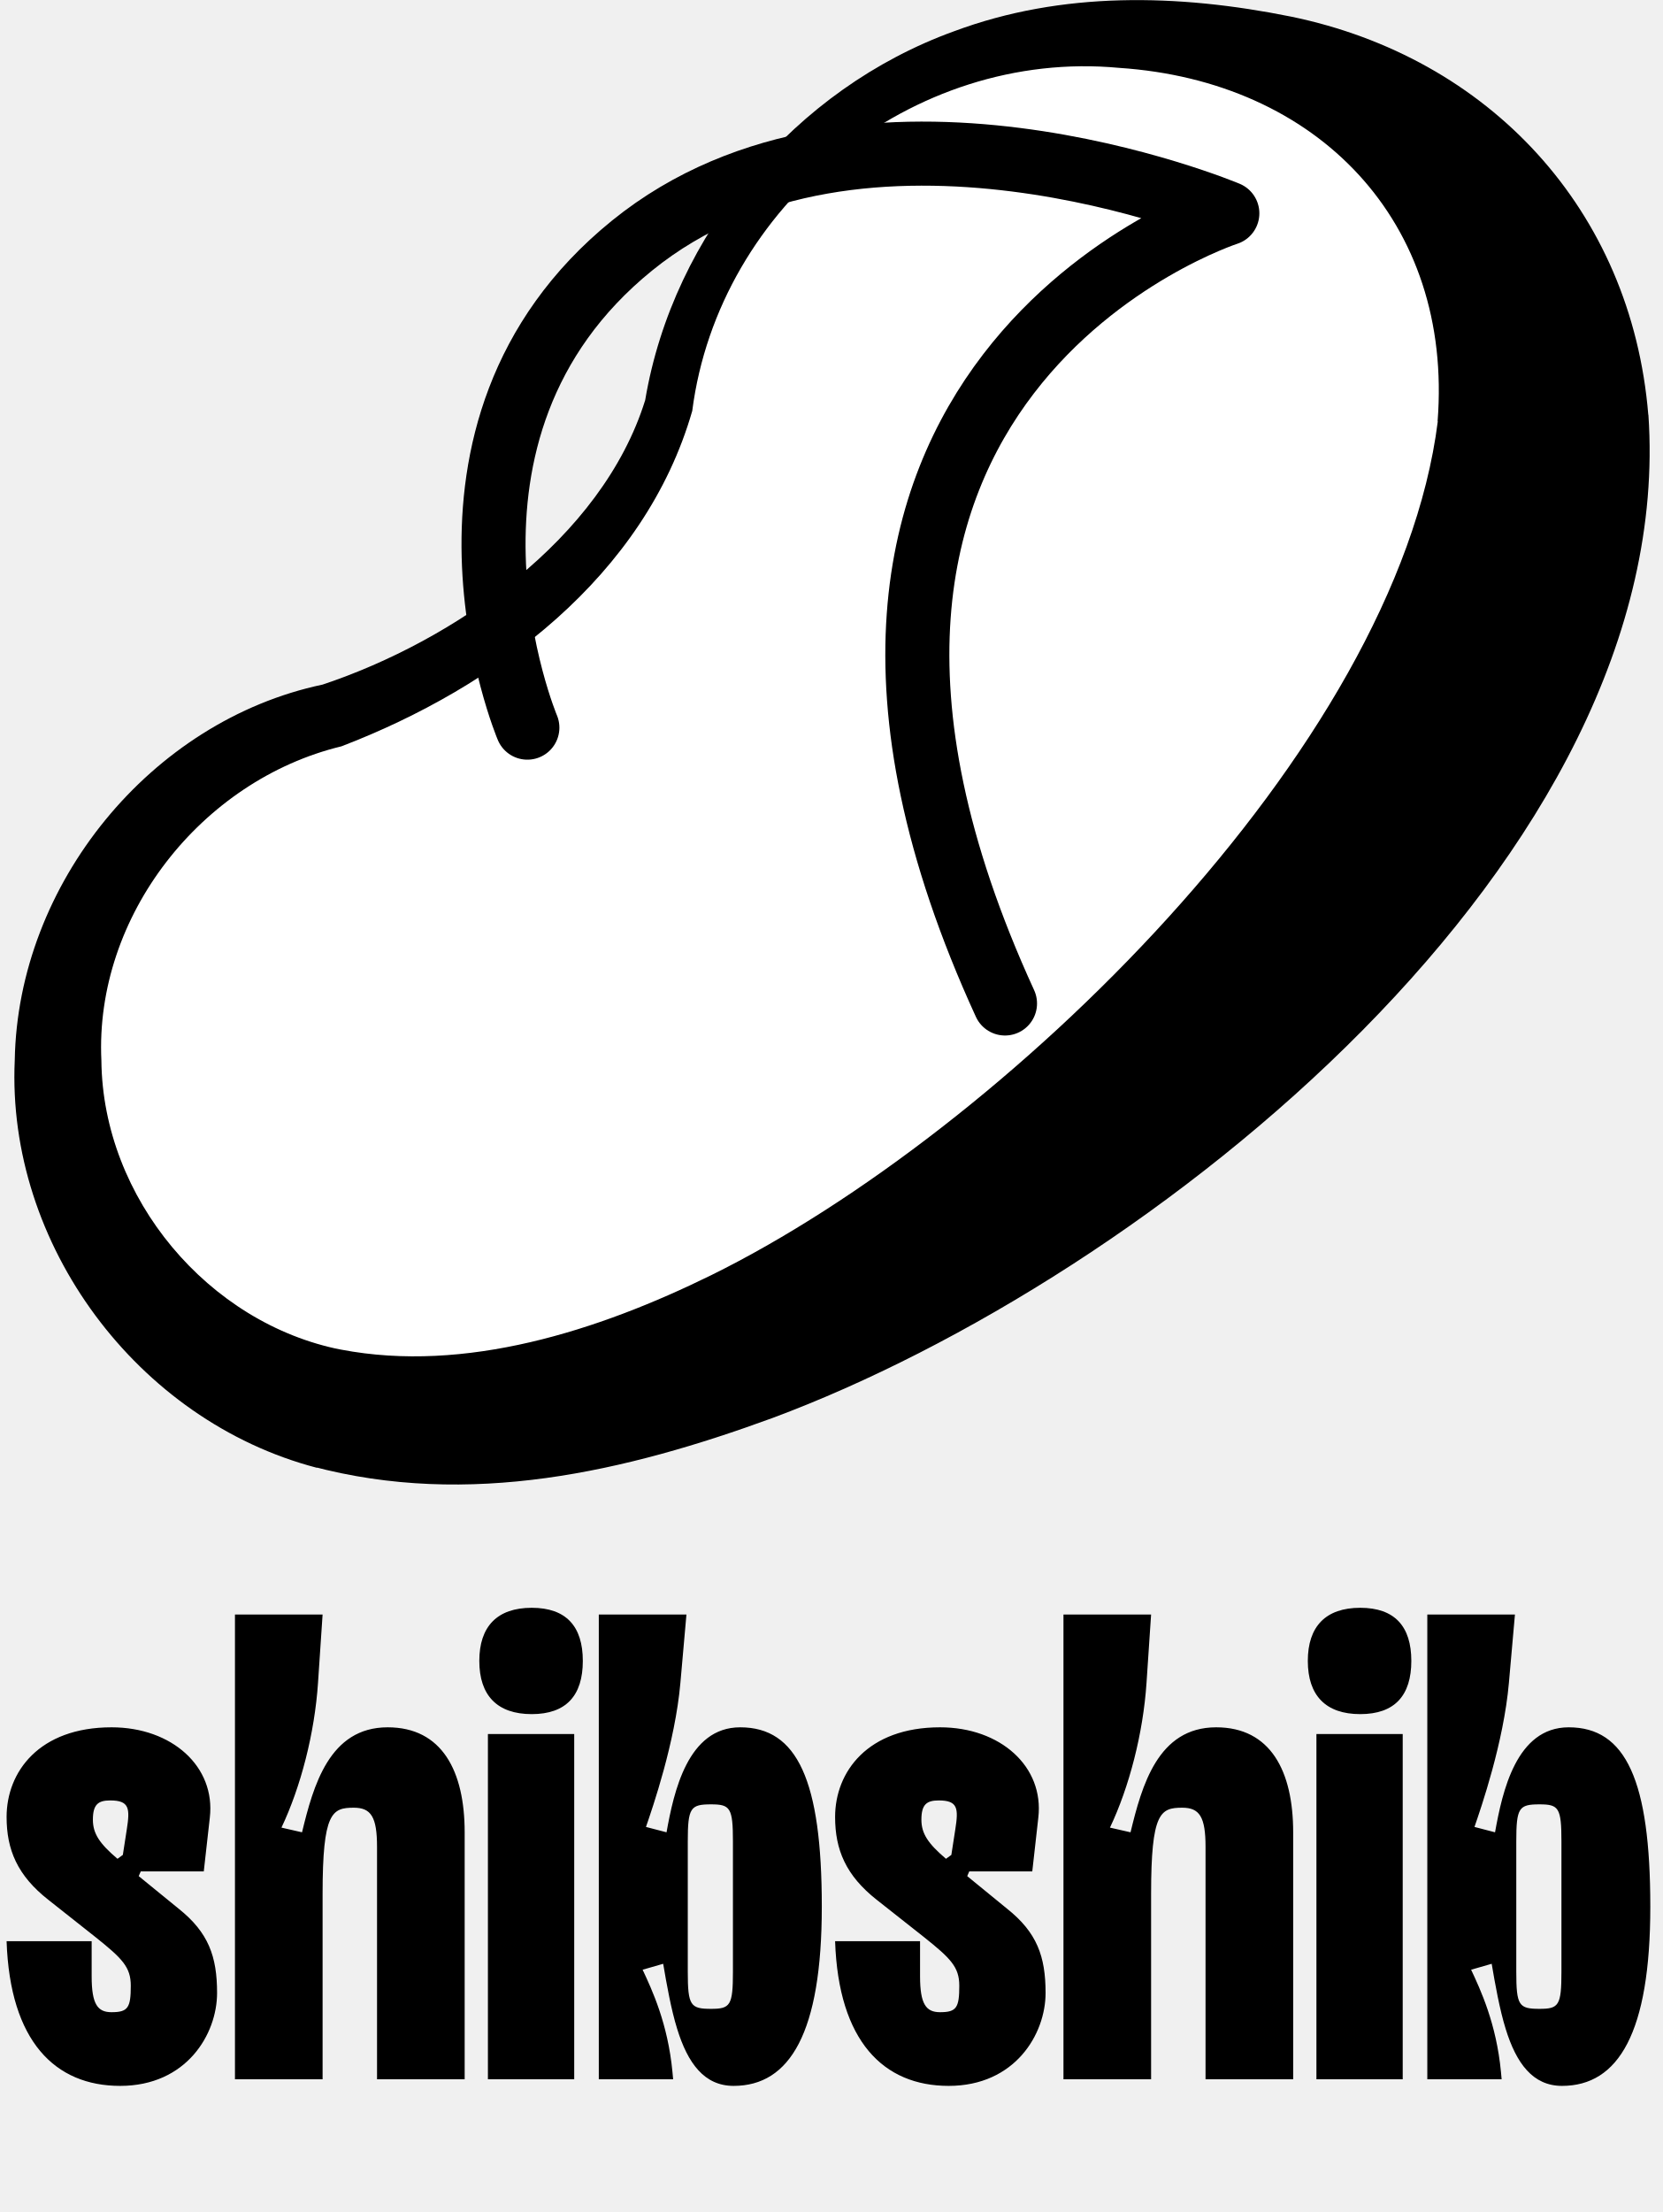
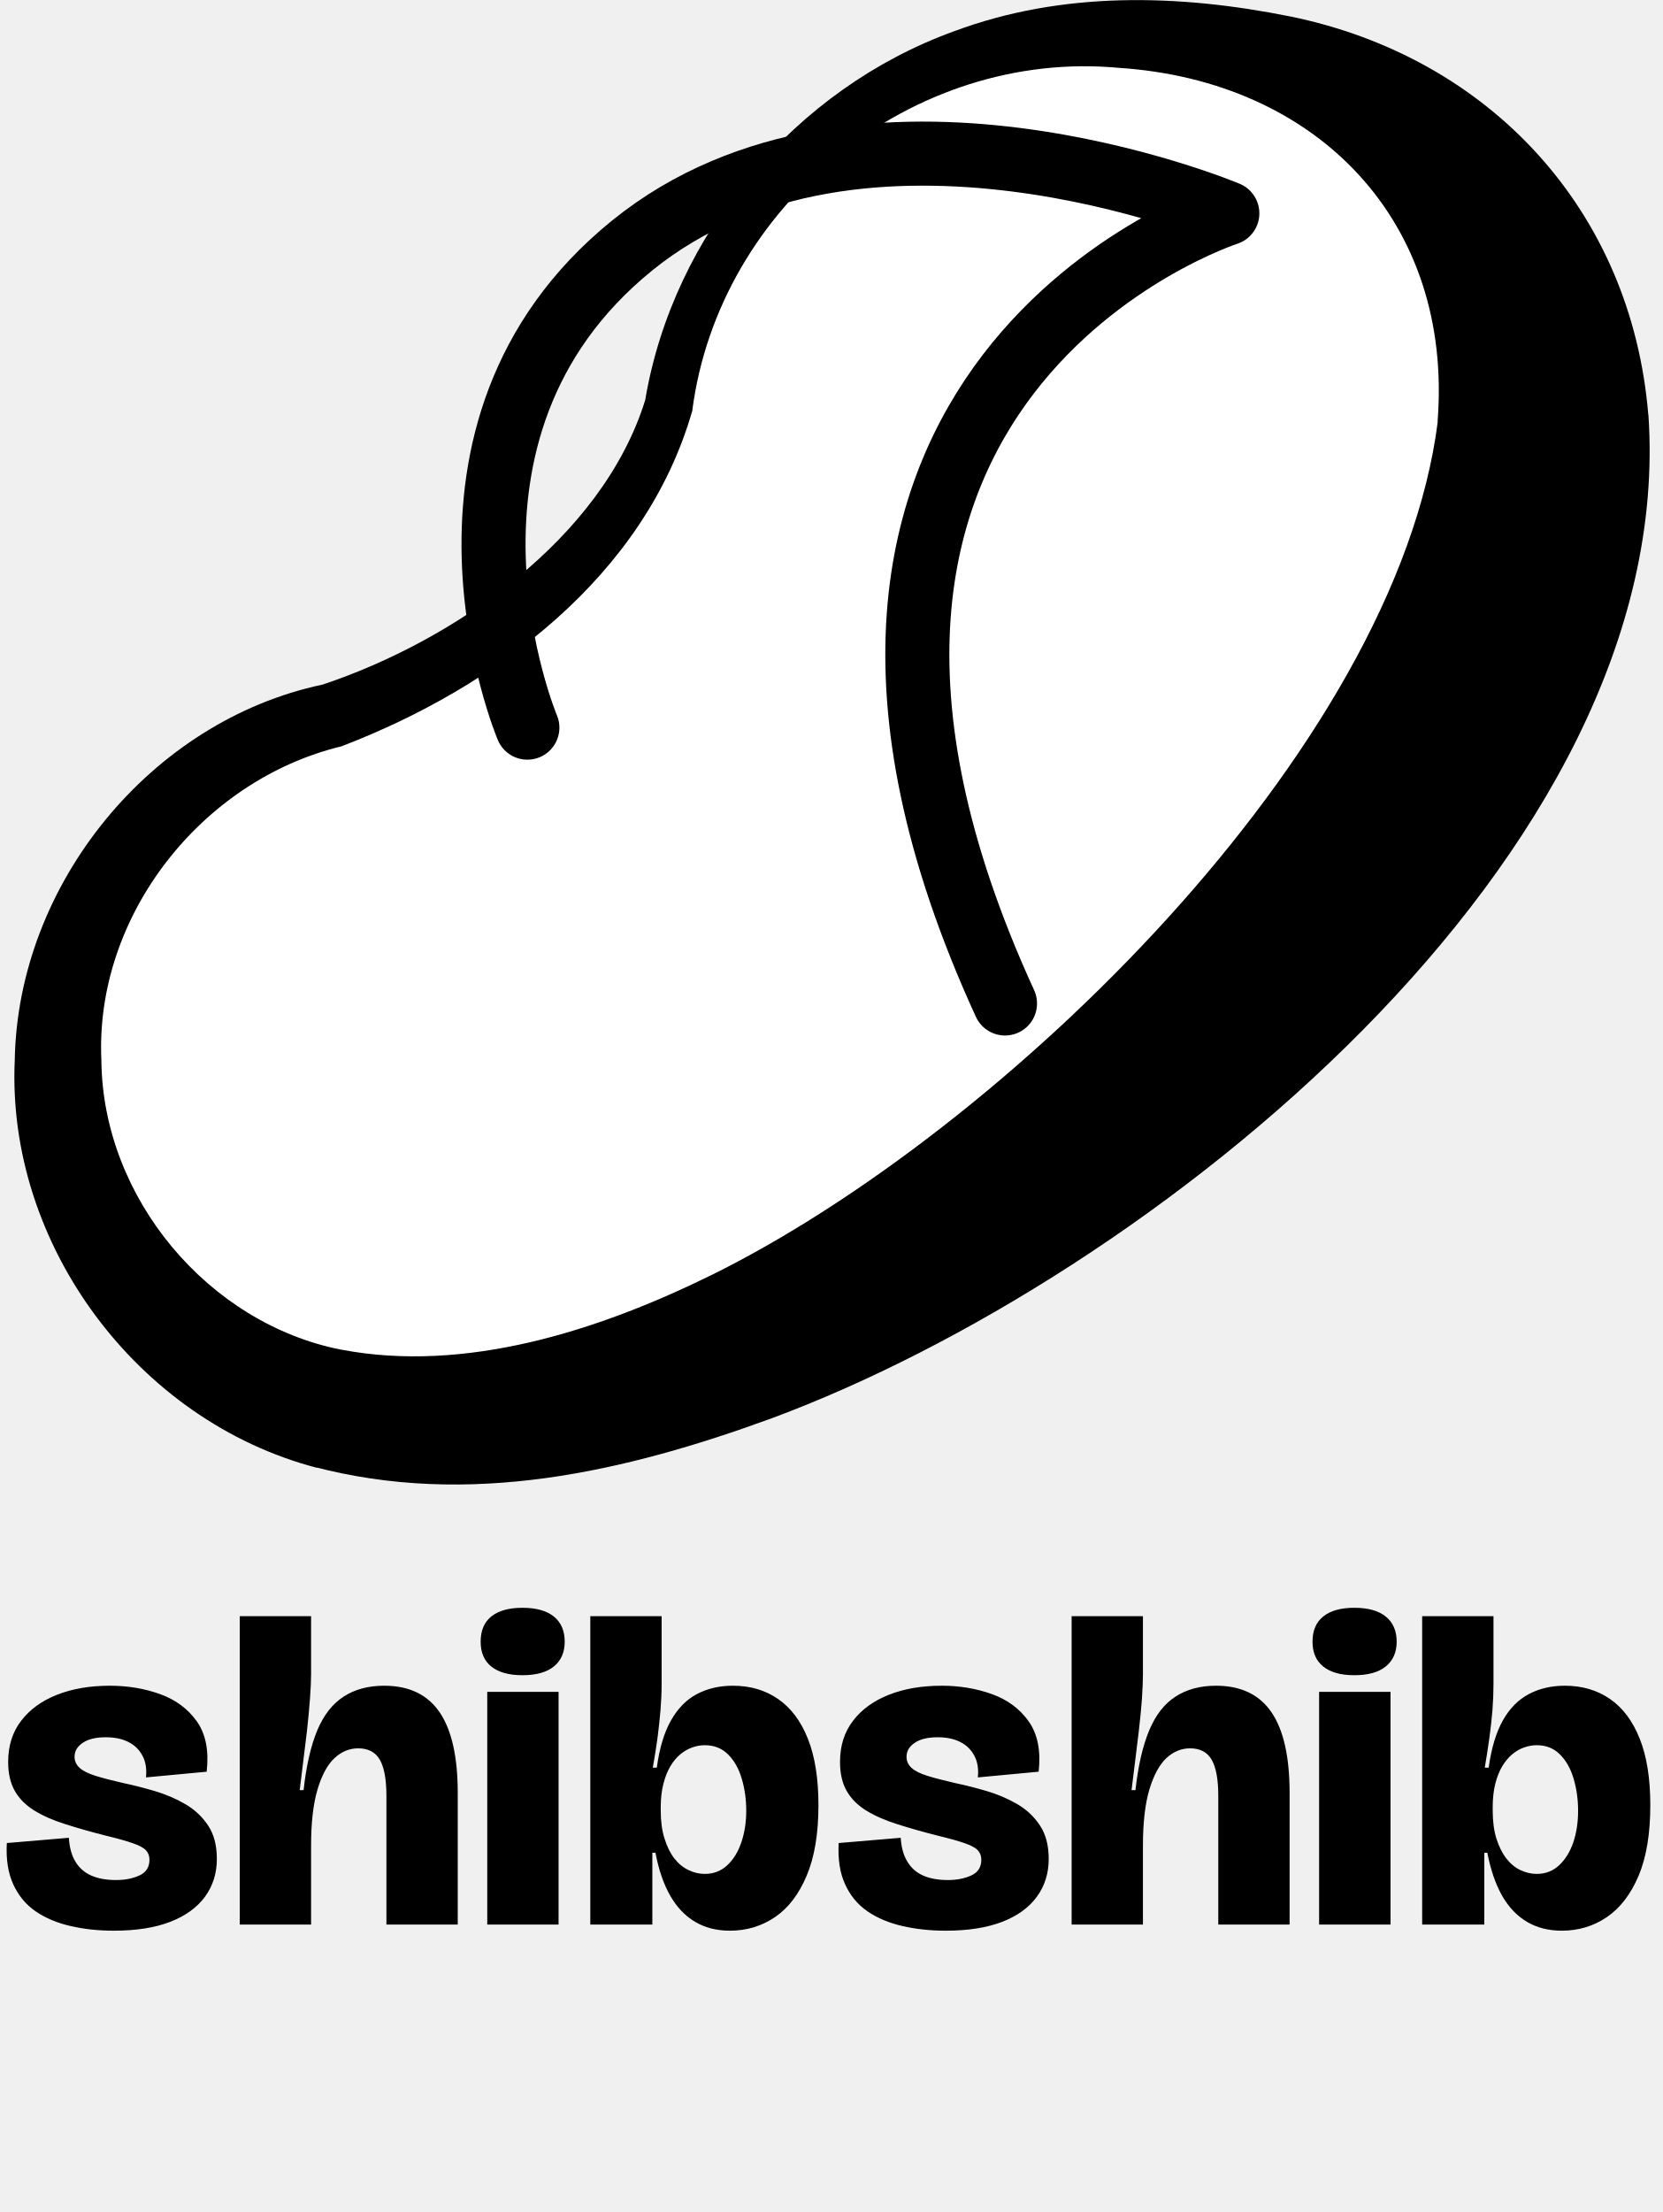
<svg xmlns="http://www.w3.org/2000/svg" id="Layer_2" data-name="Layer 2" viewBox="0 0 148.71 197.84">
  <defs>
    <style>
      .cls-1 {
        fill: none;
        stroke: #000;
        stroke-linecap: round;
        stroke-linejoin: round;
        stroke-width: 5.73px;
      }

      .cls-2 {
        fill: #fff;
      }

      .cls-3 {
      }
    </style>
  </defs>
  <g id="Layer_1-2" data-name="Layer 1">
    <g>
      <g>
        <path class="cls-2" d="M138.04,37.39c1.28,39.89-69.58,98.37-108.85,88.54h0c-13.8-3.54-24-16.04-24-30.9s10.38-27.58,24.37-30.99c7.91-2.86,25.15-10.91,30.3-27.91C62.87,17.37,79.19,3.04,98.85,3.04c21.82,0,38.49,12.61,39.19,34.35Z" />
        <path d="M147.47,37.09c2.71,39.63-44.74,77.23-78.35,89.73-13.14,4.81-27.17,8.08-41.23,4.32,0,0,1.3.16,1.3.16,0,0-.86-.03-.87-.03C12.25,127.06.57,111.25,1.32,94.82c.27-15.74,12.16-30.35,27.54-33.59,11.7-3.9,24.99-13.01,28.86-25.44,2.51-14.91,13.44-27.87,27.65-33,9.64-3.59,20.02-3.34,30.1-1.31,17.72,3.64,30.48,17.26,31.99,35.62h0ZM128.61,37.69c1.4-17.86-10.73-30.44-28.49-31.62-18.5-1.73-35.82,12.28-38.19,30.68-4.24,14.75-17.59,24.72-31.38,30-12.56,3.04-22.09,15.21-21.48,28.1.12,12.32,9.58,23.53,21.47,25.87,0,0-1.33-.17-1.33-.17,0,0,.41-.02.42-.02,0,0,.89.18.89.18,11.1,2.12,22.97-1.67,33.13-6.67,25.96-12.81,61.28-46.93,64.98-76.37h0Z" />
      </g>
      <path class="cls-1" d="M47.18,65.08s-11.16-26.49,9.37-43.12c20.53-16.63,53.25-2.88,53.25-2.88,0,0-45.56,14.71-19.89,70.67" />
-       <path class="cls-3" d="M9.98 154.49C3.5 154.49 0.59 158.47 0.59 162.51C0.59 165.42 1.54 167.74 4.34 169.93L8.55 173.26C10.93 175.16 11.7 175.93 11.7 177.6C11.7 179.56 11.46 179.97 9.98 179.97C8.73 179.97 8.2 179.26 8.2 176.76V173.62H0.59C0.89 182.58 4.93 186.56 10.75 186.56C16.69 186.56 19.42 181.93 19.42 178.25C19.42 174.98 18.65 172.84 15.98 170.71L12.41 167.8L12.59 167.38H18.23L18.77 162.57C19.3 158 15.38 154.49 9.98 154.49ZM10.51 166.25C8.91 164.89 8.31 164 8.31 162.75C8.31 161.38 8.79 161.03 9.86 161.03C11.58 161.03 11.64 161.74 11.34 163.64L10.99 165.9ZM27.02 163.88 25.18 163.46C26.9 159.84 28.15 155.03 28.45 150.51L28.86 144.4H21.02V185.97H28.86V169.4C28.86 162.1 29.7 161.68 31.65 161.68C33.2 161.68 33.73 162.51 33.73 165.18V185.97H41.57V163.88C41.57 158.41 39.55 154.49 34.68 154.49C29.46 154.49 28.03 159.72 27.02 163.88ZM47.57 143.8C44.48 143.8 42.88 145.47 42.88 148.55C42.88 151.64 44.48 153.31 47.57 153.31C50.66 153.31 52.14 151.64 52.14 148.55C52.14 145.47 50.66 143.8 47.57 143.8ZM43.65 155.09V185.97H51.37V155.09ZM59.63 163.88 57.79 163.4C58.38 161.68 60.4 155.86 60.87 150.51L61.41 144.4H53.57V185.97H60.22L60.16 185.32C59.75 180.98 58.32 177.95 57.49 176.17L59.33 175.64C59.63 177.42 60.04 179.73 60.58 181.46C61.53 184.54 63.01 186.56 65.63 186.56C70.67 186.56 73.52 181.81 73.52 170.53C73.52 159.24 71.33 154.49 66.22 154.49C61.53 154.49 60.28 160.25 59.63 163.88ZM63.61 161.38C65.33 161.38 65.57 161.68 65.57 164.71V176.35C65.57 179.38 65.33 179.67 63.61 179.67C61.77 179.67 61.53 179.38 61.53 176.35V164.71C61.53 161.68 61.77 161.38 63.61 161.38ZM84.1 154.49C77.62 154.49 74.71 158.47 74.71 162.51C74.71 165.42 75.66 167.74 78.45 169.93L82.67 173.26C85.05 175.16 85.82 175.93 85.82 177.6C85.82 179.56 85.58 179.97 84.1 179.97C82.85 179.97 82.31 179.26 82.31 176.76V173.62H74.71C75.01 182.58 79.05 186.56 84.87 186.56C90.81 186.56 93.54 181.93 93.54 178.25C93.54 174.98 92.77 172.84 90.09 170.71L86.53 167.8L86.71 167.38H92.35L92.89 162.57C93.42 158 89.5 154.49 84.1 154.49ZM84.63 166.25C83.03 164.89 82.43 164 82.43 162.75C82.43 161.38 82.91 161.03 83.98 161.03C85.7 161.03 85.76 161.74 85.46 163.64L85.11 165.9ZM101.14 163.88 99.3 163.46C101.02 159.84 102.27 155.03 102.57 150.51L102.98 144.4H95.14V185.97H102.98V169.4C102.98 162.1 103.81 161.68 105.77 161.68C107.32 161.68 107.85 162.51 107.85 165.18V185.97H115.69V163.88C115.69 158.41 113.67 154.49 108.8 154.49C103.58 154.49 102.15 159.72 101.14 163.88ZM121.69 143.8C118.6 143.8 117 145.47 117 148.55C117 151.64 118.6 153.31 121.69 153.31C124.78 153.31 126.26 151.64 126.26 148.55C126.26 145.47 124.78 143.8 121.69 143.8ZM117.77 155.09V185.97H125.49V155.09ZM133.75 163.88 131.91 163.4C132.5 161.68 134.52 155.86 134.99 150.51L135.53 144.4H127.69V185.97H134.34L134.28 185.32C133.87 180.98 132.44 177.95 131.61 176.17L133.45 175.64C133.75 177.42 134.16 179.73 134.7 181.46C135.65 184.54 137.13 186.56 139.74 186.56C144.79 186.56 147.64 181.81 147.64 170.53C147.64 159.24 145.45 154.49 140.34 154.49C135.65 154.49 134.4 160.25 133.75 163.88ZM137.73 161.38C139.45 161.38 139.69 161.68 139.69 164.71V176.35C139.69 179.38 139.45 179.67 137.73 179.67C135.88 179.67 135.65 179.38 135.65 176.35V164.71C135.65 161.68 135.88 161.38 137.73 161.38Z" />
    </g>
  </g>
+   <path class="cls-3" d="M10.18 172.68Q8.09 172.68 6.3 172.26Q4.51 171.85 3.19 170.95Q1.87 170.04 1.18 168.52Q0.49 167.01 0.61 164.84L6.16 164.37Q6.24 165.67 6.75 166.51Q7.27 167.36 8.17 167.75Q9.08 168.15 10.38 168.15Q11.6 168.15 12.49 167.73Q13.37 167.32 13.37 166.34Q13.37 165.82 13.06 165.49Q12.74 165.15 11.89 164.86Q11.05 164.56 9.43 164.17Q7.42 163.66 5.81 163.14Q4.19 162.63 3.05 161.92Q1.91 161.21 1.32 160.17Q0.73 159.13 0.73 157.59Q0.73 155.42 1.89 153.91Q3.05 152.39 5.1 151.58Q7.15 150.77 9.83 150.77Q12.23 150.77 14.32 151.52Q16.41 152.27 17.61 153.96Q18.81 155.66 18.49 158.46L13.06 158.97Q13.18 157.83 12.74 157.02Q12.31 156.21 11.48 155.8Q10.65 155.38 9.47 155.38Q8.13 155.38 7.4 155.88Q6.67 156.37 6.67 157.12Q6.67 157.71 7.13 158.12Q7.58 158.53 8.55 158.83Q9.51 159.13 11.05 159.48Q12.39 159.76 13.84 160.19Q15.3 160.62 16.56 161.35Q17.82 162.08 18.61 163.26Q19.4 164.44 19.4 166.26Q19.4 168.19 18.34 169.64Q17.27 171.1 15.22 171.89Q13.18 172.68 10.18 172.68Z M21.45 172.13V161.14V144.55H27.83V149.75Q27.83 150.58 27.73 151.94Q27.63 153.29 27.46 154.83Q27.28 156.37 27.1 157.77Q26.93 159.17 26.81 160.11H27.16Q27.52 156.84 28.38 154.77Q29.25 152.7 30.75 151.74Q32.24 150.77 34.37 150.77Q37.72 150.77 39.34 153.16Q40.95 155.54 40.95 160.35V172.13H34.57V160.62Q34.57 158.42 33.98 157.39Q33.39 156.37 32.05 156.37Q30.86 156.37 29.92 157.25Q28.97 158.14 28.4 160.07Q27.83 162 27.83 165.07V172.13Z M43.59 172.13V151.32H49.97V172.13ZM46.74 149.83Q44.93 149.83 43.96 149.06Q43 148.29 43 146.83Q43 145.34 43.96 144.57Q44.93 143.8 46.74 143.8Q48.59 143.8 49.56 144.59Q50.52 145.38 50.52 146.83Q50.52 148.25 49.56 149.04Q48.59 149.83 46.74 149.83Z M65.3 172.68Q63.53 172.68 62.19 171.89Q60.85 171.1 59.96 169.55Q59.07 167.99 58.64 165.71H58.36V172.13H52.81V164.8V144.55H59.19V150.66Q59.19 151.72 59.09 152.94Q58.99 154.16 58.82 155.46Q58.64 156.76 58.4 158.1H58.76Q59.11 155.5 60.02 153.89Q60.93 152.27 62.34 151.52Q63.76 150.77 65.57 150.77Q67.9 150.77 69.61 151.96Q71.33 153.14 72.27 155.5Q73.22 157.87 73.22 161.45Q73.22 165.27 72.17 167.75Q71.13 170.24 69.34 171.46Q67.54 172.68 65.3 172.68ZM63.05 167.6Q64.23 167.6 65.06 166.83Q65.89 166.06 66.32 164.78Q66.76 163.5 66.76 161.96Q66.76 160.43 66.36 159.09Q65.97 157.75 65.14 156.92Q64.31 156.09 63.05 156.09Q62.5 156.09 61.93 156.29Q61.36 156.49 60.87 156.9Q60.37 157.31 59.98 157.96Q59.59 158.61 59.35 159.54Q59.11 160.47 59.11 161.65V161.92Q59.11 163.38 59.45 164.44Q59.78 165.51 60.33 166.22Q60.89 166.93 61.6 167.26Q62.3 167.6 63.05 167.6Z M84.6 172.68Q82.52 172.68 80.72 172.26Q78.93 171.85 77.61 170.95Q76.29 170.04 75.6 168.52Q74.91 167.01 75.03 164.84L80.58 164.37Q80.66 165.67 81.18 166.51Q81.69 167.36 82.59 167.75Q83.5 168.15 84.8 168.15Q86.02 168.15 86.91 167.73Q87.79 167.32 87.79 166.34Q87.79 165.82 87.48 165.49Q87.16 165.15 86.32 164.86Q85.47 164.56 83.85 164.17Q81.85 163.66 80.23 163.14Q78.62 162.63 77.47 161.92Q76.33 161.21 75.74 160.17Q75.15 159.13 75.15 157.59Q75.15 155.42 76.31 153.91Q77.47 152.39 79.52 151.58Q81.57 150.77 84.25 150.77Q86.65 150.77 88.74 151.52Q90.83 152.27 92.03 153.96Q93.23 155.66 92.92 158.46L87.48 158.97Q87.6 157.83 87.16 157.02Q86.73 156.21 85.9 155.8Q85.08 155.38 83.89 155.38Q82.55 155.38 81.83 155.88Q81.1 156.37 81.1 157.12Q81.1 157.71 81.55 158.12Q82 158.53 82.97 158.83Q83.93 159.13 85.47 159.48Q86.81 159.76 88.27 160.19Q89.73 160.62 90.99 161.35Q92.25 162.08 93.03 163.26Q93.82 164.44 93.82 166.26Q93.82 168.19 92.76 169.64Q91.7 171.1 89.65 171.89Q87.6 172.68 84.6 172.68Z M95.87 172.13V161.14V144.55H102.25V149.75Q102.25 150.58 102.16 151.94Q102.06 153.29 101.88 154.83Q101.7 156.37 101.52 157.77Q101.35 159.17 101.23 160.11H101.58Q101.94 156.84 102.81 154.77Q103.67 152.7 105.17 151.74Q106.67 150.77 108.79 150.77Q112.14 150.77 113.76 153.16Q115.37 155.54 115.37 160.35V172.13H108.99V160.62Q108.99 158.42 108.4 157.39Q107.81 156.37 106.47 156.37Q105.29 156.37 104.34 157.25Q103.4 158.14 102.82 160.07Q102.25 162 102.25 165.07V172.13Z M118.01 172.13V151.32H124.4V172.13ZM121.16 149.83Q119.35 149.83 118.39 149.06Q117.42 148.29 117.42 146.83Q117.42 145.34 118.39 144.57Q119.35 143.8 121.16 143.8Q123.02 143.8 123.98 144.59Q124.95 145.38 124.95 146.83Q124.95 148.25 123.98 149.04Q123.02 149.83 121.16 149.83Z M139.72 172.68Q137.95 172.68 136.61 171.89Q135.27 171.1 134.38 169.55Q133.5 167.99 133.06 165.71H132.79V172.13H127.23V164.8V144.55H133.61V150.66Q133.61 151.72 133.52 152.94Q133.42 154.16 133.24 155.46Q133.06 156.76 132.83 158.1H133.18Q133.54 155.5 134.44 153.89Q135.35 152.27 136.77 151.52Q138.18 150.77 140 150.77Q142.32 150.77 144.04 151.96Q145.75 153.14 146.69 155.5Q147.64 157.87 147.64 161.45Q147.64 165.27 146.6 167.75Q145.55 170.24 143.76 171.46Q141.97 172.68 139.72 172.68ZM137.48 167.6Q138.66 167.6 139.48 166.83Q140.31 166.06 140.75 164.78Q141.18 163.5 141.18 161.96Q141.18 160.43 140.78 159.09Q140.39 157.75 139.56 156.92Q138.74 156.09 137.48 156.09Q136.92 156.09 136.35 156.29Q135.78 156.49 135.29 156.9Q134.8 157.31 134.4 157.96Q134.01 158.61 133.77 159.54Q133.54 160.47 133.54 161.65V161.92Q133.54 163.38 133.87 164.44Q134.21 165.51 134.76 166.22Q135.31 166.93 136.02 167.26Q136.73 167.6 137.48 167.6Z" />
</svg>
